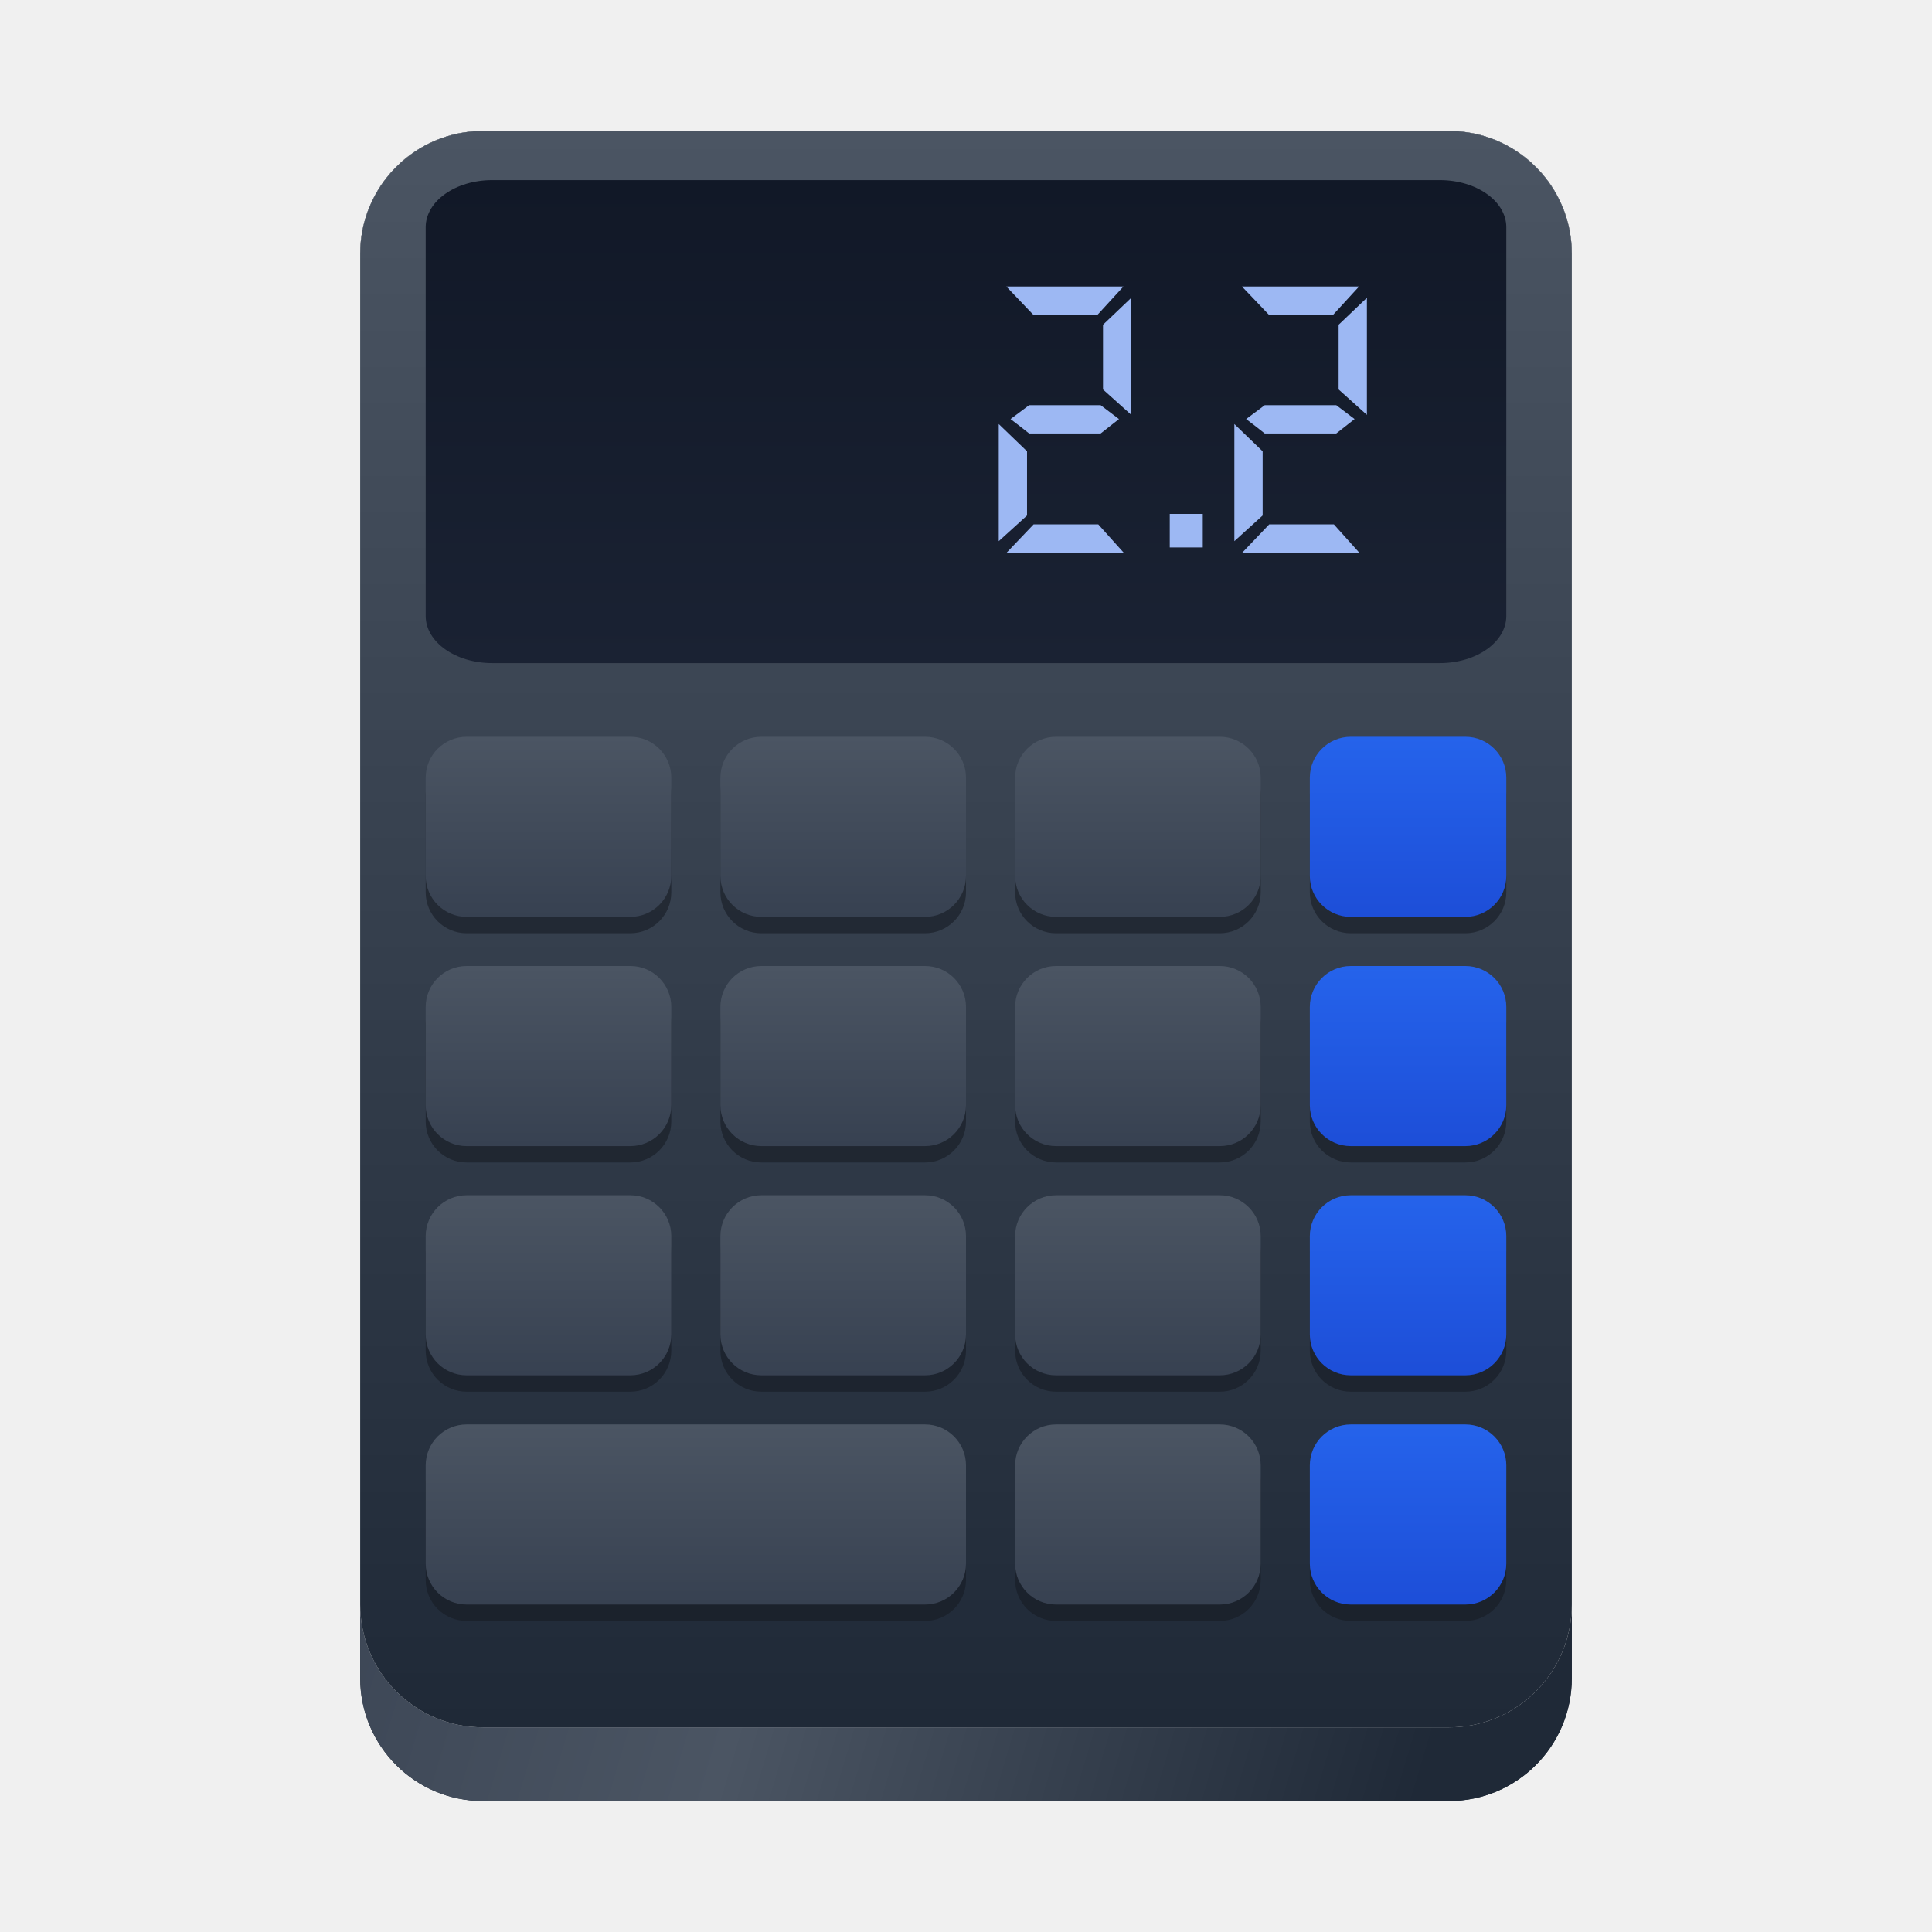
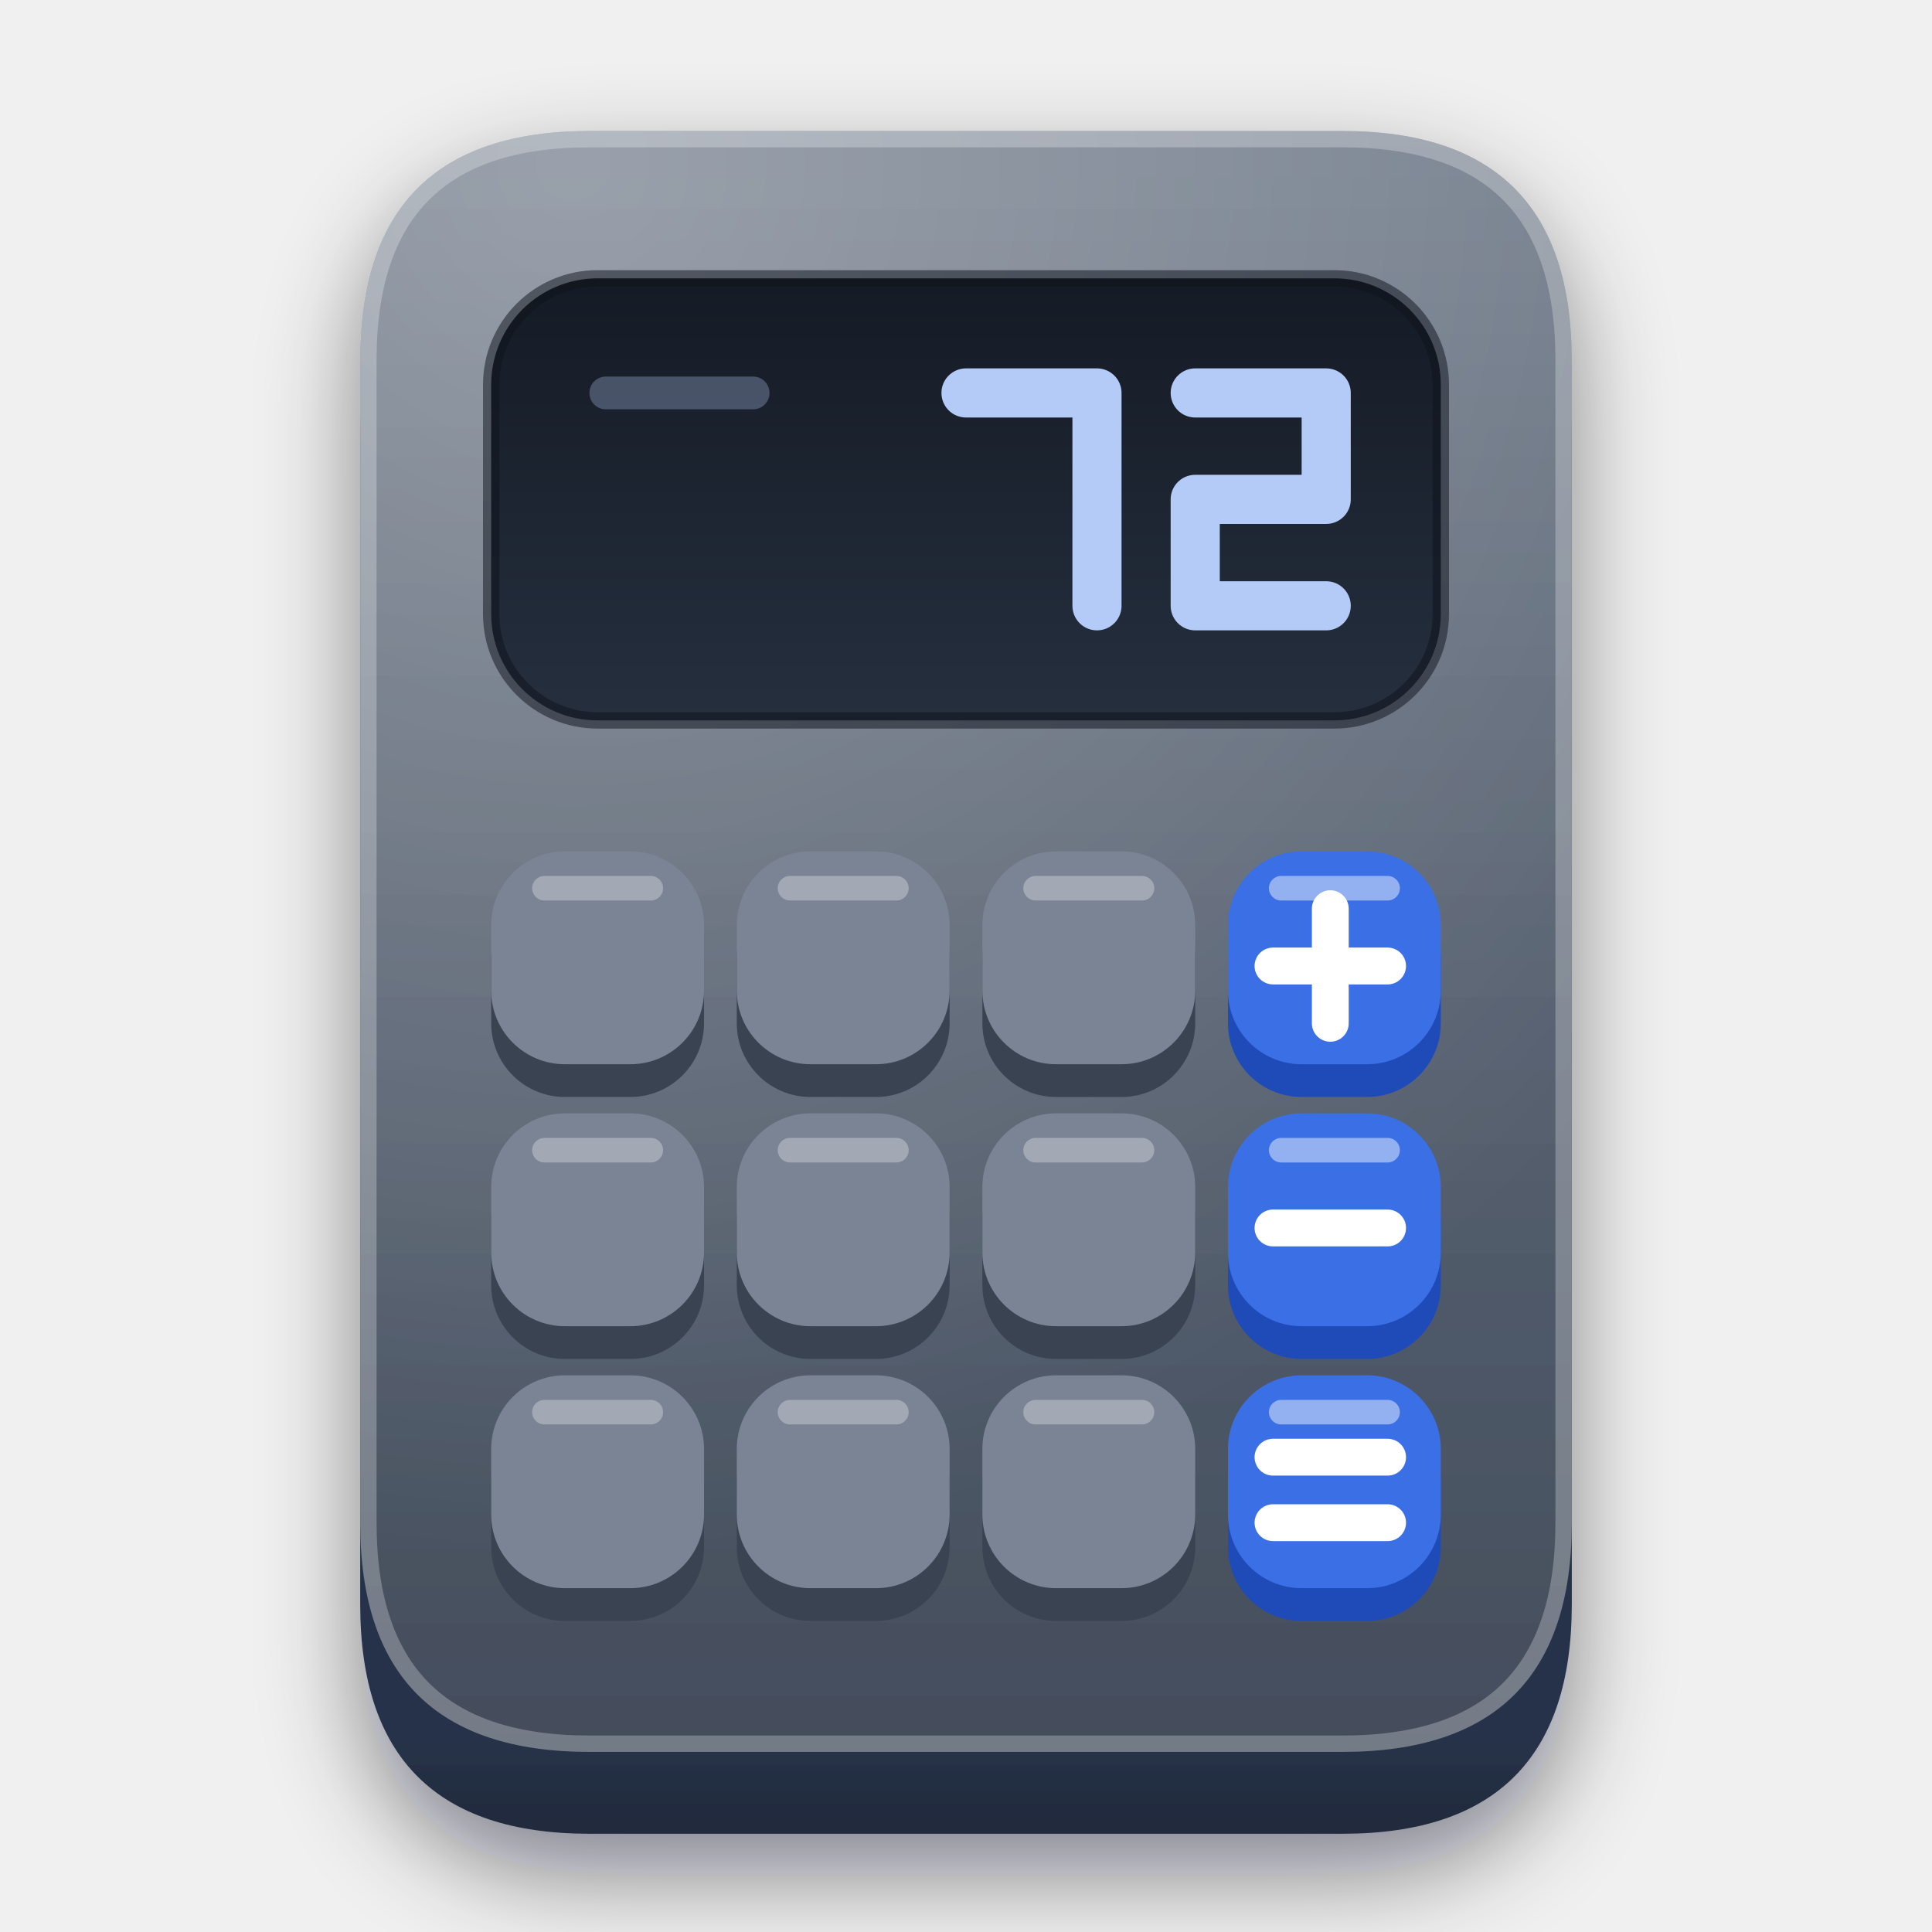
<svg xmlns="http://www.w3.org/2000/svg" width="236" height="236" viewBox="0 0 236 236" fill="none">
-   <rect x="44" y="16" width="148" height="204" rx="15" fill="#D9D9D9" />
-   <rect x="44" y="16" width="148" height="204" rx="15" fill="url(#paint0_linear_1042_47)" />
-   <rect x="44" y="16" width="148" height="204" rx="15" fill="url(#paint1_linear_1042_47)" />
-   <rect x="44" y="16" width="148" height="195" rx="15" fill="#D9D9D9" />
-   <rect x="44" y="16" width="148" height="195" rx="15" fill="url(#paint2_linear_1042_47)" />
-   <path d="M77 92H57C54.239 92 52 94.239 52 97V109C52 111.761 54.239 114 57 114H77C79.761 114 82 111.761 82 109V97C82 94.239 79.761 92 77 92Z" fill="#161B23" fill-opacity="0.6" />
-   <path d="M113 92H93C90.239 92 88 94.239 88 97V109C88 111.761 90.239 114 93 114H113C115.761 114 118 111.761 118 109V97C118 94.239 115.761 92 113 92Z" fill="#161B23" fill-opacity="0.6" />
-   <path d="M149 92H129C126.239 92 124 94.239 124 97V109C124 111.761 126.239 114 129 114H149C151.761 114 154 111.761 154 109V97C154 94.239 151.761 92 149 92Z" fill="#161B23" fill-opacity="0.6" />
-   <path d="M77 120H57C54.239 120 52 122.239 52 125V137C52 139.761 54.239 142 57 142H77C79.761 142 82 139.761 82 137V125C82 122.239 79.761 120 77 120Z" fill="#161B23" fill-opacity="0.6" />
-   <path d="M113 120H93C90.239 120 88 122.239 88 125V137C88 139.761 90.239 142 93 142H113C115.761 142 118 139.761 118 137V125C118 122.239 115.761 120 113 120Z" fill="#161B23" fill-opacity="0.6" />
-   <path d="M149 120H129C126.239 120 124 122.239 124 125V137C124 139.761 126.239 142 129 142H149C151.761 142 154 139.761 154 137V125C154 122.239 151.761 120 149 120Z" fill="#161B23" fill-opacity="0.6" />
-   <path d="M77 148H57C54.239 148 52 150.239 52 153V165C52 167.761 54.239 170 57 170H77C79.761 170 82 167.761 82 165V153C82 150.239 79.761 148 77 148Z" fill="#161B23" fill-opacity="0.6" />
-   <path d="M113 148H93C90.239 148 88 150.239 88 153V165C88 167.761 90.239 170 93 170H113C115.761 170 118 167.761 118 165V153C118 150.239 115.761 148 113 148Z" fill="#161B23" fill-opacity="0.6" />
-   <path d="M149 148H129C126.239 148 124 150.239 124 153V165C124 167.761 126.239 170 129 170H149C151.761 170 154 167.761 154 165V153C154 150.239 151.761 148 149 148Z" fill="#161B23" fill-opacity="0.6" />
-   <path d="M113 176H57C54.239 176 52 178.239 52 181V193C52 195.761 54.239 198 57 198H113C115.761 198 118 195.761 118 193V181C118 178.239 115.761 176 113 176Z" fill="#161B23" fill-opacity="0.6" />
-   <path d="M149 176H129C126.239 176 124 178.239 124 181V193C124 195.761 126.239 198 129 198H149C151.761 198 154 195.761 154 193V181C154 178.239 151.761 176 149 176Z" fill="#161B23" fill-opacity="0.6" />
-   <path d="M179 92H165C162.239 92 160 94.239 160 97V109C160 111.761 162.239 114 165 114H179C181.761 114 184 111.761 184 109V97C184 94.239 181.761 92 179 92Z" fill="#161B23" fill-opacity="0.6" />
-   <path d="M179 120H165C162.239 120 160 122.239 160 125V137C160 139.761 162.239 142 165 142H179C181.761 142 184 139.761 184 137V125C184 122.239 181.761 120 179 120Z" fill="#161B23" fill-opacity="0.6" />
-   <path d="M179 148H165C162.239 148 160 150.239 160 153V165C160 167.761 162.239 170 165 170H179C181.761 170 184 167.761 184 165V153C184 150.239 181.761 148 179 148Z" fill="#161B23" fill-opacity="0.6" />
-   <path d="M179 176H165C162.239 176 160 178.239 160 181V193C160 195.761 162.239 198 165 198H179C181.761 198 184 195.761 184 193V181C184 178.239 181.761 176 179 176Z" fill="#161B23" fill-opacity="0.6" />
-   <path d="M77 90H57C54.239 90 52 92.239 52 95V107C52 109.761 54.239 112 57 112H77C79.761 112 82 109.761 82 107V95C82 92.239 79.761 90 77 90Z" fill="url(#paint3_linear_1042_47)" />
-   <path d="M113 90H93C90.239 90 88 92.239 88 95V107C88 109.761 90.239 112 93 112H113C115.761 112 118 109.761 118 107V95C118 92.239 115.761 90 113 90Z" fill="url(#paint4_linear_1042_47)" />
-   <path d="M149 90H129C126.239 90 124 92.239 124 95V107C124 109.761 126.239 112 129 112H149C151.761 112 154 109.761 154 107V95C154 92.239 151.761 90 149 90Z" fill="url(#paint5_linear_1042_47)" />
-   <path d="M77 118H57C54.239 118 52 120.239 52 123V135C52 137.761 54.239 140 57 140H77C79.761 140 82 137.761 82 135V123C82 120.239 79.761 118 77 118Z" fill="url(#paint6_linear_1042_47)" />
-   <path d="M113 118H93C90.239 118 88 120.239 88 123V135C88 137.761 90.239 140 93 140H113C115.761 140 118 137.761 118 135V123C118 120.239 115.761 118 113 118Z" fill="url(#paint7_linear_1042_47)" />
-   <path d="M149 118H129C126.239 118 124 120.239 124 123V135C124 137.761 126.239 140 129 140H149C151.761 140 154 137.761 154 135V123C154 120.239 151.761 118 149 118Z" fill="url(#paint8_linear_1042_47)" />
-   <path d="M77 146H57C54.239 146 52 148.239 52 151V163C52 165.761 54.239 168 57 168H77C79.761 168 82 165.761 82 163V151C82 148.239 79.761 146 77 146Z" fill="url(#paint9_linear_1042_47)" />
-   <path d="M113 146H93C90.239 146 88 148.239 88 151V163C88 165.761 90.239 168 93 168H113C115.761 168 118 165.761 118 163V151C118 148.239 115.761 146 113 146Z" fill="url(#paint10_linear_1042_47)" />
-   <path d="M149 146H129C126.239 146 124 148.239 124 151V163C124 165.761 126.239 168 129 168H149C151.761 168 154 165.761 154 163V151C154 148.239 151.761 146 149 146Z" fill="url(#paint11_linear_1042_47)" />
-   <path d="M113 174H57C54.239 174 52 176.239 52 179V191C52 193.761 54.239 196 57 196H113C115.761 196 118 193.761 118 191V179C118 176.239 115.761 174 113 174Z" fill="url(#paint12_linear_1042_47)" />
-   <path d="M149 174H129C126.239 174 124 176.239 124 179V191C124 193.761 126.239 196 129 196H149C151.761 196 154 193.761 154 191V179C154 176.239 151.761 174 149 174Z" fill="url(#paint13_linear_1042_47)" />
-   <path d="M179 90H165C162.239 90 160 92.239 160 95V107C160 109.761 162.239 112 165 112H179C181.761 112 184 109.761 184 107V95C184 92.239 181.761 90 179 90Z" fill="url(#paint14_linear_1042_47)" />
-   <path d="M179 118H165C162.239 118 160 120.239 160 123V135C160 137.761 162.239 140 165 140H179C181.761 140 184 137.761 184 135V123C184 120.239 181.761 118 179 118Z" fill="url(#paint15_linear_1042_47)" />
-   <path d="M179 146H165C162.239 146 160 148.239 160 151V163C160 165.761 162.239 168 165 168H179C181.761 168 184 165.761 184 163V151C184 148.239 181.761 146 179 146Z" fill="url(#paint16_linear_1042_47)" />
-   <path d="M179 174H165C162.239 174 160 176.239 160 179V191C160 193.761 162.239 196 165 196H179C181.761 196 184 193.761 184 191V179C184 176.239 181.761 174 179 174Z" fill="url(#paint17_linear_1042_47)" />
-   <path d="M175.877 22H60.123C55.637 22 52 24.577 52 27.756V75.244C52 78.423 55.637 81 60.123 81H175.877C180.363 81 184 78.423 184 75.244V27.756C184 24.577 180.363 22 175.877 22Z" fill="url(#paint18_linear_1042_47)" />
-   <path d="M122.96 67.512L126.256 64.056H134.16L137.264 67.512H122.96ZM122 51.8L125.456 55.128V62.968L122 66.104V51.8ZM125.712 52.952C124.965 52.355 124.208 51.768 123.44 51.192L125.712 49.496H134.448L136.688 51.192L134.448 52.952H125.712ZM122.928 35H137.232L134.064 38.456H126.224L122.928 35ZM138.192 36.376V50.68L134.736 47.576V39.672L138.192 36.376Z" fill="#9DB8F3" />
-   <path d="M142.89 62.776H146.922V66.872H142.89V62.776Z" fill="#9DB8F3" />
-   <path d="M151.741 67.512L155.037 64.056H162.941L166.045 67.512H151.741ZM150.781 51.8L154.237 55.128V62.968L150.781 66.104V51.8ZM154.493 52.952C153.747 52.355 152.989 51.768 152.221 51.192L154.493 49.496H163.229L165.469 51.192L163.229 52.952H154.493ZM151.709 35H166.013L162.845 38.456H155.005L151.709 35ZM166.973 36.376V50.68L163.517 47.576V39.672L166.973 36.376Z" fill="#9DB8F3" />
  <defs>
-     <linearGradient id="paint0_linear_1042_47" x1="118" y1="16" x2="118" y2="220" gradientUnits="userSpaceOnUse">
-       <stop stop-color="#4B5563" />
-       <stop offset="1" stop-color="#1F2937" />
+     <linearGradient id="ca_body" x1="118" y1="16" x2="118" y2="214" gradientUnits="userSpaceOnUse">
+       <stop offset="0" stop-color="#737d8c" />
+       <stop offset="0.5" stop-color="#596372" />
+       <stop offset="1" stop-color="#434d5c" />
    </linearGradient>
-     <linearGradient id="paint1_linear_1042_47" x1="44" y1="118" x2="190.591" y2="161.675" gradientUnits="userSpaceOnUse">
-       <stop stop-color="#374151" />
-       <stop offset="0.46" stop-color="#4B5563" />
-       <stop offset="1" stop-color="#1F2937" />
+     <linearGradient id="ca_side" x1="0" y1="200" x2="0" y2="224" gradientUnits="userSpaceOnUse">
+       <stop offset="0" stop-color="#28334a" />
+       <stop offset="1" stop-color="#1b2433" />
    </linearGradient>
-     <linearGradient id="paint2_linear_1042_47" x1="118" y1="16" x2="118" y2="211" gradientUnits="userSpaceOnUse">
-       <stop stop-color="#4B5563" />
-       <stop offset="1" stop-color="#1F2937" />
+     <linearGradient id="ca_lcd" x1="0" y1="32" x2="0" y2="88" gradientUnits="userSpaceOnUse">
+       <stop offset="0" stop-color="#141a24" />
+       <stop offset="1" stop-color="#252f3e" />
    </linearGradient>
-     <linearGradient id="paint3_linear_1042_47" x1="-5" y1="90" x2="-5" y2="112" gradientUnits="userSpaceOnUse">
-       <stop stop-color="#4B5563" />
-       <stop offset="1" stop-color="#374151" />
+     <linearGradient id="ca_kg" x1="0" y1="0" x2="0" y2="30" gradientUnits="userSpaceOnUse">
+       <stop offset="0" stop-color="#95a0b0" />
+       <stop offset="1" stop-color="#7a8494" />
    </linearGradient>
-     <linearGradient id="paint4_linear_1042_47" x1="31" y1="90" x2="31" y2="112" gradientUnits="userSpaceOnUse">
-       <stop stop-color="#4B5563" />
-       <stop offset="1" stop-color="#374151" />
+     <linearGradient id="ca_kb" x1="0" y1="0" x2="0" y2="30" gradientUnits="userSpaceOnUse">
+       <stop offset="0" stop-color="#6f9ef9" />
+       <stop offset="1" stop-color="#3a6fe6" />
    </linearGradient>
-     <linearGradient id="paint5_linear_1042_47" x1="67" y1="90" x2="67" y2="112" gradientUnits="userSpaceOnUse">
-       <stop stop-color="#4B5563" />
-       <stop offset="1" stop-color="#374151" />
-     </linearGradient>
-     <linearGradient id="paint6_linear_1042_47" x1="-5" y1="118" x2="-5" y2="140" gradientUnits="userSpaceOnUse">
-       <stop stop-color="#4B5563" />
-       <stop offset="1" stop-color="#374151" />
-     </linearGradient>
-     <linearGradient id="paint7_linear_1042_47" x1="31" y1="118" x2="31" y2="140" gradientUnits="userSpaceOnUse">
-       <stop stop-color="#4B5563" />
-       <stop offset="1" stop-color="#374151" />
-     </linearGradient>
-     <linearGradient id="paint8_linear_1042_47" x1="67" y1="118" x2="67" y2="140" gradientUnits="userSpaceOnUse">
-       <stop stop-color="#4B5563" />
-       <stop offset="1" stop-color="#374151" />
-     </linearGradient>
-     <linearGradient id="paint9_linear_1042_47" x1="-5" y1="146" x2="-5" y2="168" gradientUnits="userSpaceOnUse">
-       <stop stop-color="#4B5563" />
-       <stop offset="1" stop-color="#374151" />
-     </linearGradient>
-     <linearGradient id="paint10_linear_1042_47" x1="31" y1="146" x2="31" y2="168" gradientUnits="userSpaceOnUse">
-       <stop stop-color="#4B5563" />
-       <stop offset="1" stop-color="#374151" />
-     </linearGradient>
-     <linearGradient id="paint11_linear_1042_47" x1="67" y1="146" x2="67" y2="168" gradientUnits="userSpaceOnUse">
-       <stop stop-color="#4B5563" />
-       <stop offset="1" stop-color="#374151" />
-     </linearGradient>
-     <linearGradient id="paint12_linear_1042_47" x1="-73.4" y1="174" x2="-73.4" y2="196" gradientUnits="userSpaceOnUse">
-       <stop stop-color="#4B5563" />
-       <stop offset="1" stop-color="#374151" />
-     </linearGradient>
-     <linearGradient id="paint13_linear_1042_47" x1="67" y1="174" x2="67" y2="196" gradientUnits="userSpaceOnUse">
-       <stop stop-color="#4B5563" />
-       <stop offset="1" stop-color="#374151" />
-     </linearGradient>
-     <linearGradient id="paint14_linear_1042_47" x1="172" y1="90" x2="172" y2="112" gradientUnits="userSpaceOnUse">
-       <stop stop-color="#2563EB" />
-       <stop offset="1" stop-color="#1D4ED8" />
-     </linearGradient>
-     <linearGradient id="paint15_linear_1042_47" x1="172" y1="118" x2="172" y2="140" gradientUnits="userSpaceOnUse">
-       <stop stop-color="#2563EB" />
-       <stop offset="1" stop-color="#1D4ED8" />
-     </linearGradient>
-     <linearGradient id="paint16_linear_1042_47" x1="172" y1="146" x2="172" y2="168" gradientUnits="userSpaceOnUse">
-       <stop stop-color="#2563EB" />
-       <stop offset="1" stop-color="#1D4ED8" />
-     </linearGradient>
-     <linearGradient id="paint17_linear_1042_47" x1="172" y1="174" x2="172" y2="196" gradientUnits="userSpaceOnUse">
-       <stop stop-color="#2563EB" />
-       <stop offset="1" stop-color="#1D4ED8" />
-     </linearGradient>
-     <linearGradient id="paint18_linear_1042_47" x1="118" y1="22" x2="118" y2="81" gradientUnits="userSpaceOnUse">
-       <stop stop-color="#111827" />
-       <stop offset="1" stop-color="#1A2233" />
-     </linearGradient>
+     <radialGradient id="ca_bloom" cx="70" cy="20" r="170" gradientUnits="userSpaceOnUse">
+       <stop offset="0" stop-color="white" stop-opacity="0.28" />
+       <stop offset="1" stop-color="white" stop-opacity="0" />
+     </radialGradient>
+     <clipPath id="ca_clip">
+       <path d="M72 16H164Q192 16 192 44V186Q192 214 164 214H72Q44 214 44 186V44Q44 16 72 16Z" />
+     </clipPath>
+     <filter id="ca_shadow" x="-20" y="-20" width="276" height="276" filterUnits="userSpaceOnUse" color-interpolation-filters="sRGB">
+       <feDropShadow dx="0" dy="5" stdDeviation="6" flood-color="#0a0f1f" flood-opacity="0.45" />
+     </filter>
  </defs>
+   <g filter="url(#ca_shadow)">
+     <path d="M72 16H164Q192 16 192 44V186Q192 214 164 214H72Q44 214 44 186V44Q44 16 72 16Z" fill="url(#ca_side)" transform="translate(0 10)" />
+     <path d="M72 16H164Q192 16 192 44V186Q192 214 164 214H72Q44 214 44 186V44Q44 16 72 16Z" fill="url(#ca_body)" />
+   </g>
+   <g clip-path="url(#ca_clip)">
+     <rect width="236" height="236" fill="url(#ca_bloom)" />
+   </g>
+   <path d="M72 16H164Q192 16 192 44V186Q192 214 164 214H72Q44 214 44 186V44Q44 16 72 16Z" stroke="white" stroke-opacity="0.26" stroke-width="4" clip-path="url(#ca_clip)" />
+   <rect x="60" y="34" width="116" height="54" rx="13" fill="url(#ca_lcd)" />
+   <rect x="60" y="34" width="116" height="54" rx="13" stroke="#0e131b" stroke-opacity="0.5" stroke-width="2" />
+   <path d="M118 48H134V74M146 48H162V61H146V74H162" stroke="#b4cbf8" stroke-width="6" stroke-linecap="round" stroke-linejoin="round" />
+   <rect x="72" y="46" width="22" height="4" rx="2" fill="#b4cbf8" opacity="0.3" />
+   <rect x="60" y="108" width="26" height="26" rx="9" fill="#394352" />
+   <rect x="60" y="104" width="26" height="26" rx="9" fill="url(#ca_kg)" />
+   <rect x="65" y="107" width="16" height="3" rx="1.5" fill="white" opacity="0.3" />
+   <rect x="90" y="108" width="26" height="26" rx="9" fill="#394352" />
+   <rect x="90" y="104" width="26" height="26" rx="9" fill="url(#ca_kg)" />
+   <rect x="95" y="107" width="16" height="3" rx="1.5" fill="white" opacity="0.3" />
+   <rect x="120" y="108" width="26" height="26" rx="9" fill="#394352" />
+   <rect x="120" y="104" width="26" height="26" rx="9" fill="url(#ca_kg)" />
+   <rect x="125" y="107" width="16" height="3" rx="1.5" fill="white" opacity="0.3" />
+   <rect x="150" y="108" width="26" height="26" rx="9" fill="#1f4bb8" />
+   <rect x="150" y="104" width="26" height="26" rx="9" fill="url(#ca_kb)" />
+   <rect x="155" y="107" width="16" height="3" rx="1.5" fill="white" opacity="0.45" />
+   <path d="M162.5 111V125M155.5 118H169.5" stroke="white" stroke-width="4.5" stroke-linecap="round" />
+   <rect x="60" y="140" width="26" height="26" rx="9" fill="#394352" />
+   <rect x="60" y="136" width="26" height="26" rx="9" fill="url(#ca_kg)" />
+   <rect x="65" y="139" width="16" height="3" rx="1.5" fill="white" opacity="0.3" />
+   <rect x="90" y="140" width="26" height="26" rx="9" fill="#394352" />
+   <rect x="90" y="136" width="26" height="26" rx="9" fill="url(#ca_kg)" />
+   <rect x="95" y="139" width="16" height="3" rx="1.5" fill="white" opacity="0.3" />
+   <rect x="120" y="140" width="26" height="26" rx="9" fill="#394352" />
+   <rect x="120" y="136" width="26" height="26" rx="9" fill="url(#ca_kg)" />
+   <rect x="125" y="139" width="16" height="3" rx="1.5" fill="white" opacity="0.3" />
+   <rect x="150" y="140" width="26" height="26" rx="9" fill="#1f4bb8" />
+   <rect x="150" y="136" width="26" height="26" rx="9" fill="url(#ca_kb)" />
+   <rect x="155" y="139" width="16" height="3" rx="1.5" fill="white" opacity="0.45" />
+   <path d="M155.5 150H169.5" stroke="white" stroke-width="4.5" stroke-linecap="round" />
+   <rect x="60" y="172" width="26" height="26" rx="9" fill="#394352" />
+   <rect x="60" y="168" width="26" height="26" rx="9" fill="url(#ca_kg)" />
+   <rect x="65" y="171" width="16" height="3" rx="1.5" fill="white" opacity="0.3" />
+   <rect x="90" y="172" width="26" height="26" rx="9" fill="#394352" />
+   <rect x="90" y="168" width="26" height="26" rx="9" fill="url(#ca_kg)" />
+   <rect x="95" y="171" width="16" height="3" rx="1.5" fill="white" opacity="0.3" />
+   <rect x="120" y="172" width="26" height="26" rx="9" fill="#394352" />
+   <rect x="120" y="168" width="26" height="26" rx="9" fill="url(#ca_kg)" />
+   <rect x="125" y="171" width="16" height="3" rx="1.5" fill="white" opacity="0.3" />
+   <rect x="150" y="172" width="26" height="26" rx="9" fill="#1f4bb8" />
+   <rect x="150" y="168" width="26" height="26" rx="9" fill="url(#ca_kb)" />
+   <rect x="155" y="171" width="16" height="3" rx="1.5" fill="white" opacity="0.45" />
+   <path d="M155.5 178H169.5M155.5 186H169.5" stroke="white" stroke-width="4.5" stroke-linecap="round" />
</svg>
